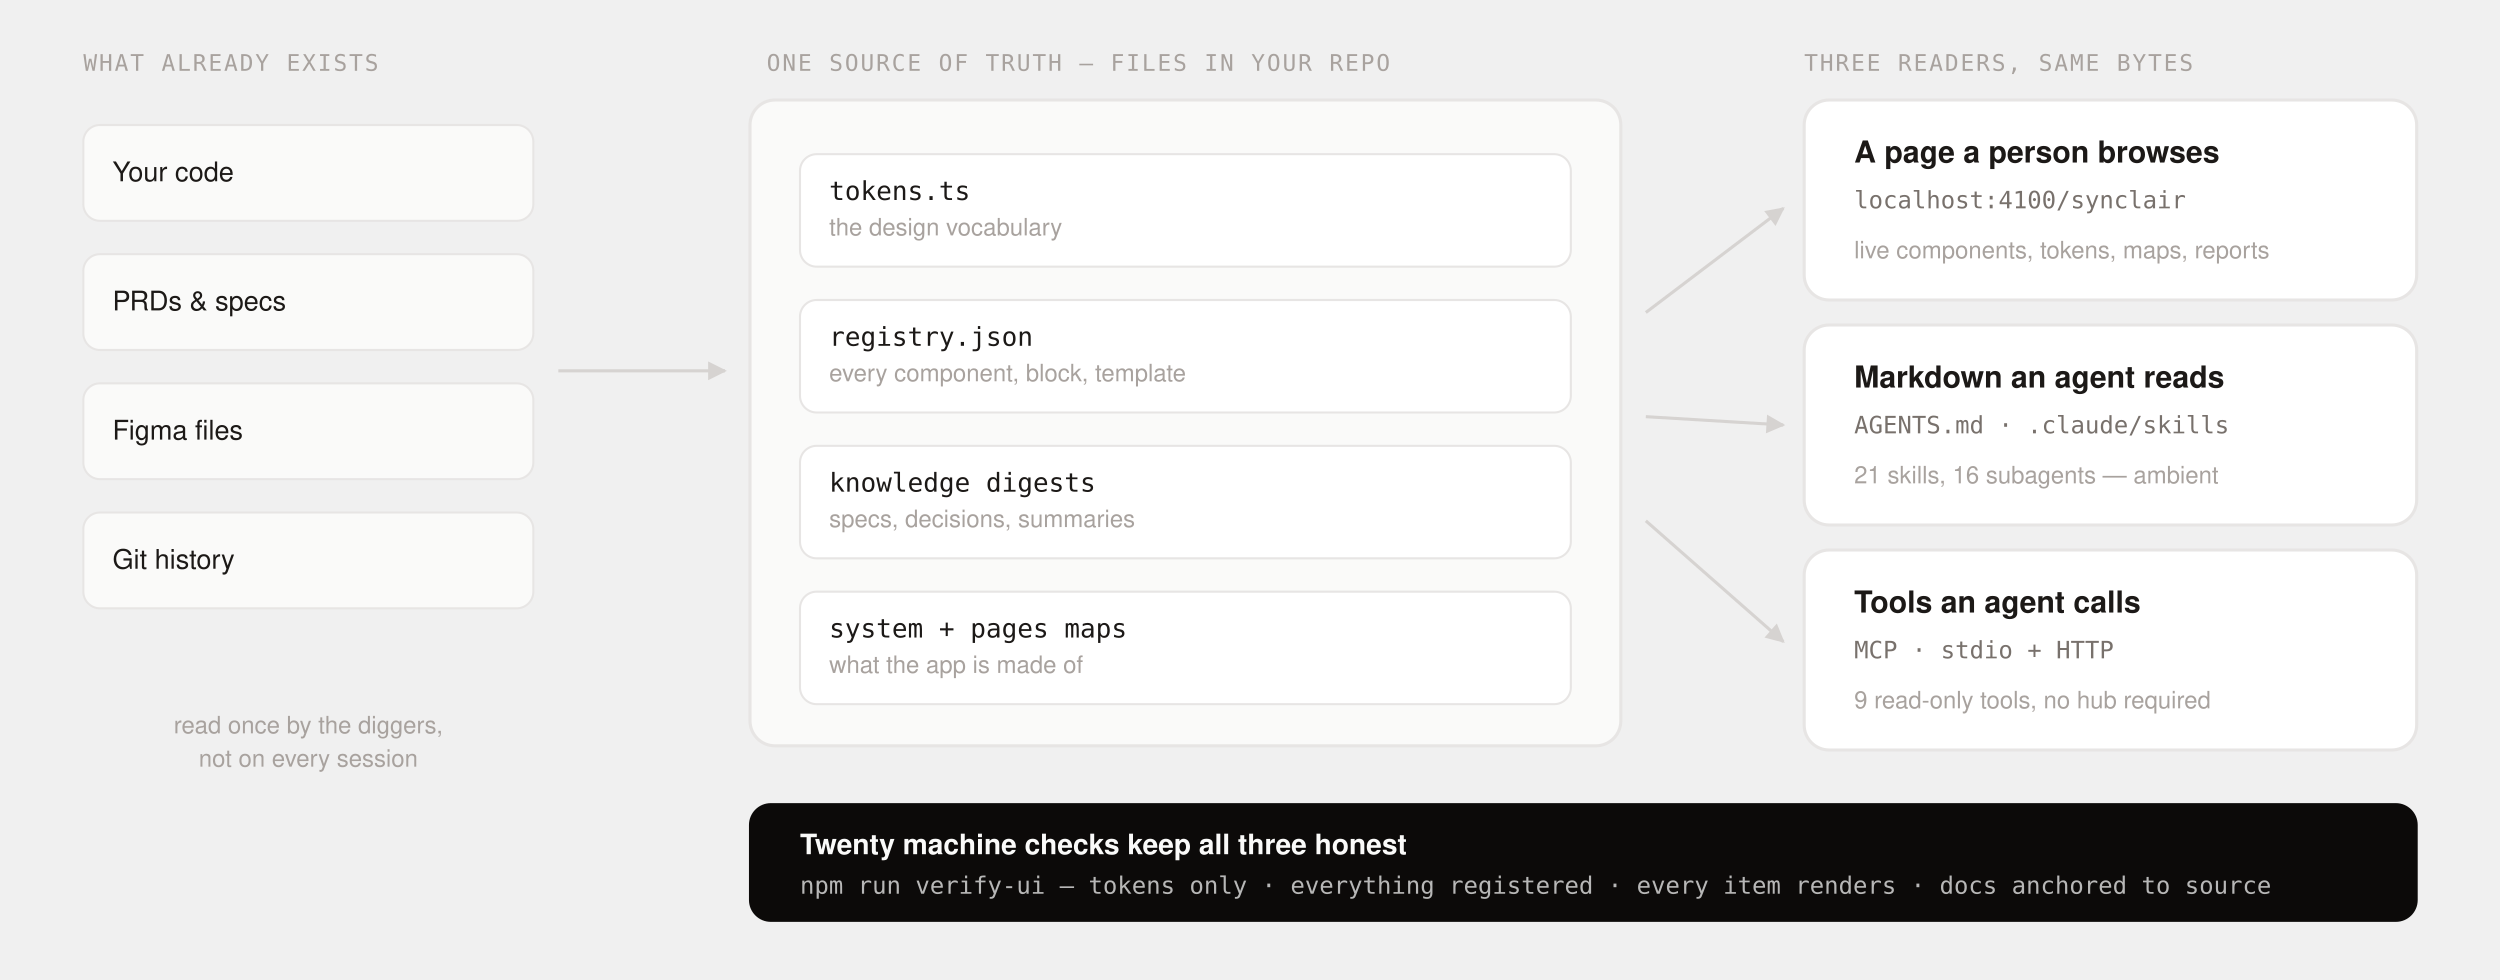
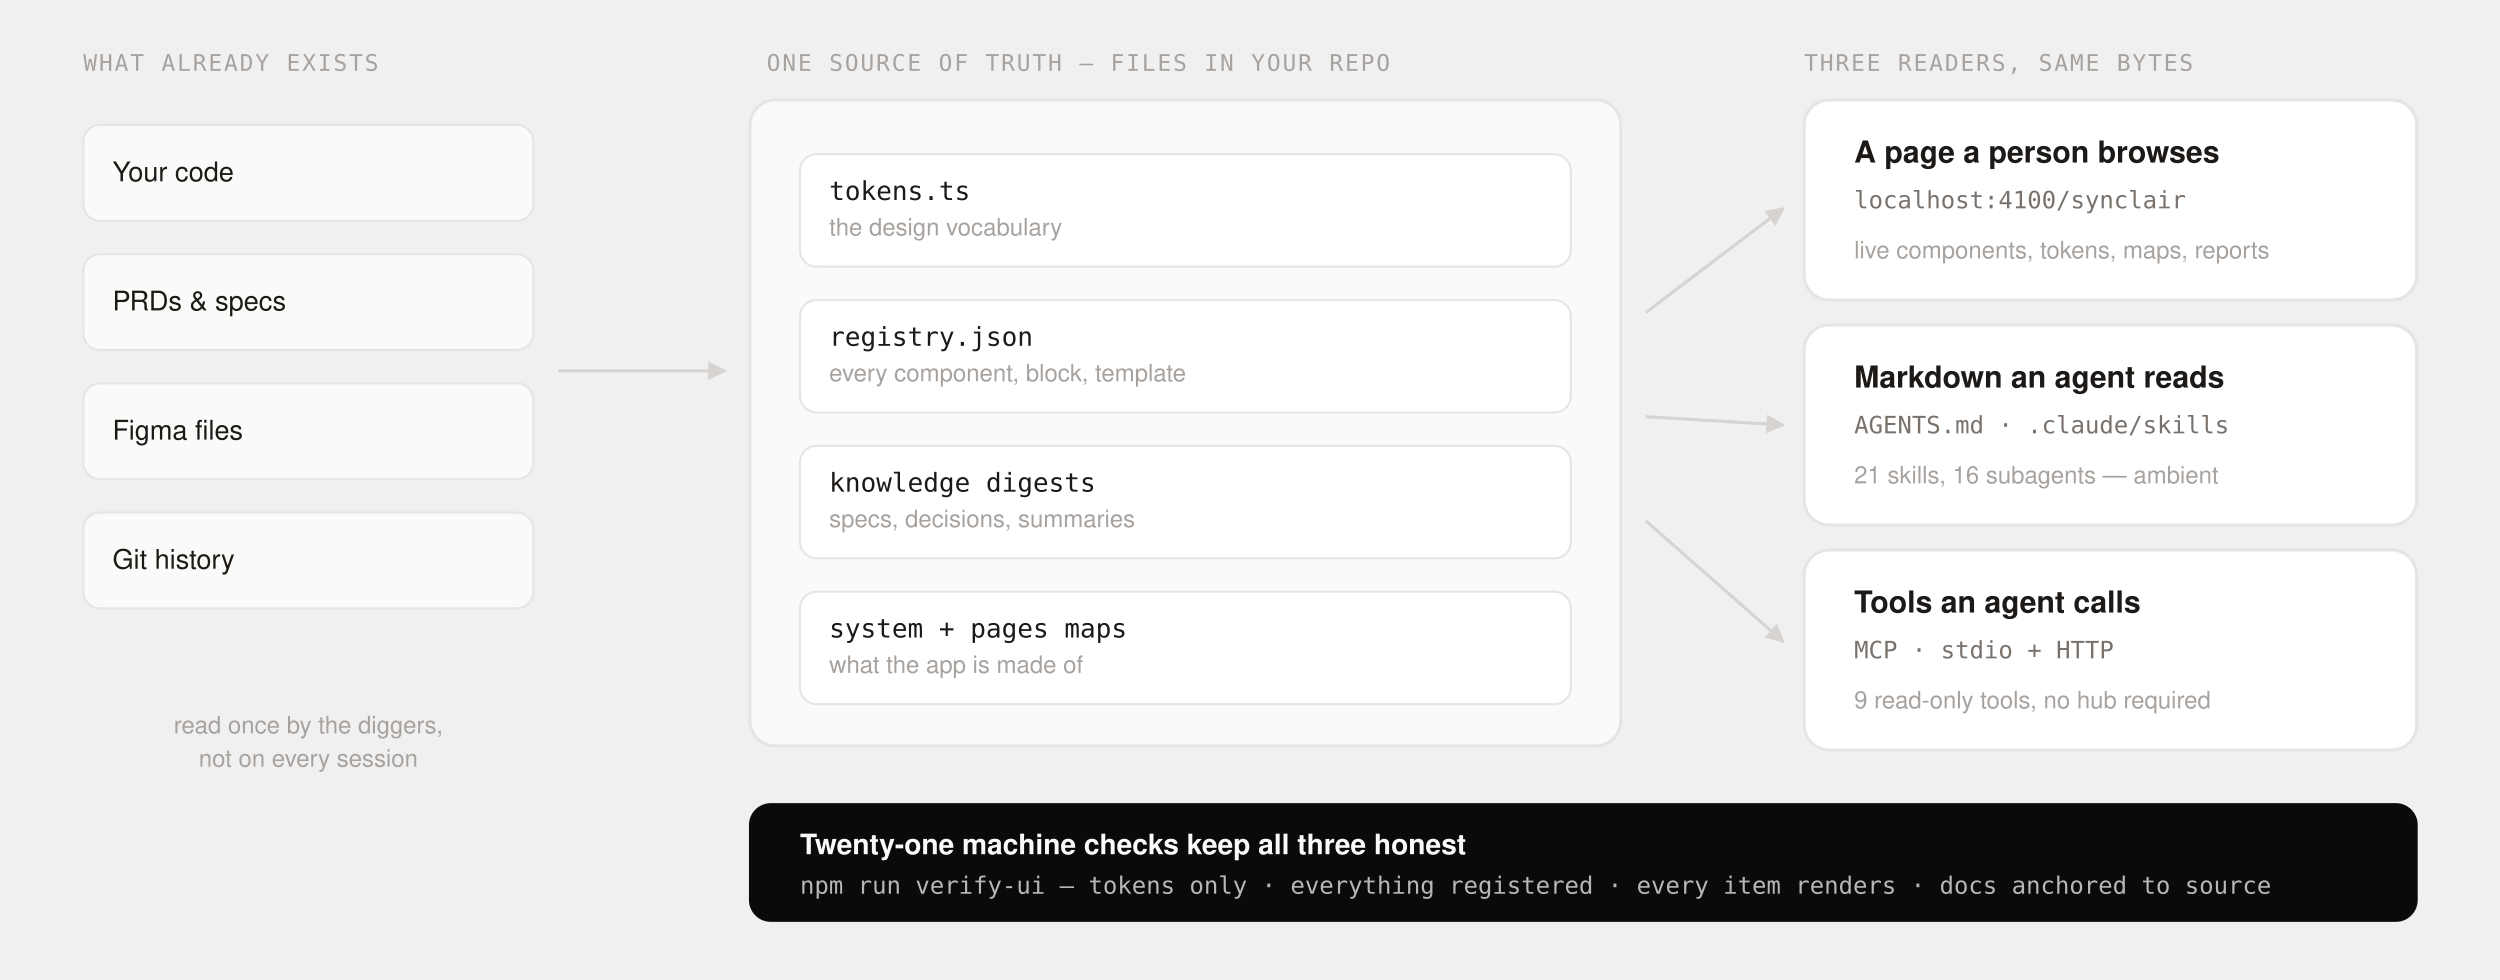
- <svg xmlns="http://www.w3.org/2000/svg" viewBox="0 0 1200 470" width="1200" height="470" role="img" aria-label="Diggers read your code, specs, Figma and git history once into one source of truth in your repo — tokens, registry, knowledge digests and maps — which is projected two ways: a hub page a person browses, and context an agent loads. Twenty machine checks keep all three honest.">
+ <svg xmlns="http://www.w3.org/2000/svg" viewBox="0 0 1200 470" width="1200" height="470" role="img" aria-label="Diggers read your code, specs, Figma and git history once into one source of truth in your repo — tokens, registry, knowledge digests and maps — which is projected two ways: a hub page a person browses, and context an agent loads. Twenty-one machine checks keep all three honest.">
  <defs>
    <marker id="head-l" viewBox="0 0 10 10" refX="9" refY="5" markerWidth="6" markerHeight="6" orient="auto-start-reverse">
      <path d="M 0 0 L 10 5 L 0 10 z" fill="#d6d3d1" />
    </marker>
  </defs>
  <text x="40" y="34" font-family="ui-monospace, SFMono-Regular, Menlo, Consolas, monospace" font-size="11" letter-spacing="0.08em" fill="#a8a29e">WHAT ALREADY EXISTS</text>
  <text x="368" y="34" font-family="ui-monospace, SFMono-Regular, Menlo, Consolas, monospace" font-size="11" letter-spacing="0.08em" fill="#a8a29e">ONE SOURCE OF TRUTH — FILES IN YOUR REPO</text>
  <text x="866" y="34" font-family="ui-monospace, SFMono-Regular, Menlo, Consolas, monospace" font-size="11" letter-spacing="0.08em" fill="#a8a29e">THREE READERS, SAME BYTES</text>
  <g>
    <rect x="40" y="60" width="216" height="46" rx="8" fill="#fafaf9" stroke="#e7e5e4" stroke-width="1" />
    <text x="54" y="87" font-family="ui-sans-serif, -apple-system, BlinkMacSystemFont, 'Segoe UI', Helvetica, Arial, sans-serif" font-size="13" font-weight="500" fill="#1c1917">Your code</text>
  </g>
  <g>
    <rect x="40" y="122" width="216" height="46" rx="8" fill="#fafaf9" stroke="#e7e5e4" stroke-width="1" />
    <text x="54" y="149" font-family="ui-sans-serif, -apple-system, BlinkMacSystemFont, 'Segoe UI', Helvetica, Arial, sans-serif" font-size="13" font-weight="500" fill="#1c1917">PRDs &amp; specs</text>
  </g>
  <g>
    <rect x="40" y="184" width="216" height="46" rx="8" fill="#fafaf9" stroke="#e7e5e4" stroke-width="1" />
    <text x="54" y="211" font-family="ui-sans-serif, -apple-system, BlinkMacSystemFont, 'Segoe UI', Helvetica, Arial, sans-serif" font-size="13" font-weight="500" fill="#1c1917">Figma files</text>
  </g>
  <g>
    <rect x="40" y="246" width="216" height="46" rx="8" fill="#fafaf9" stroke="#e7e5e4" stroke-width="1" />
    <text x="54" y="273" font-family="ui-sans-serif, -apple-system, BlinkMacSystemFont, 'Segoe UI', Helvetica, Arial, sans-serif" font-size="13" font-weight="500" fill="#1c1917">Git history</text>
  </g>
  <text x="148" y="352" text-anchor="middle" font-family="ui-sans-serif, -apple-system, BlinkMacSystemFont, 'Segoe UI', Helvetica, Arial, sans-serif" font-size="11.5" fill="#a8a29e">read once by the diggers,</text>
  <text x="148" y="368" text-anchor="middle" font-family="ui-sans-serif, -apple-system, BlinkMacSystemFont, 'Segoe UI', Helvetica, Arial, sans-serif" font-size="11.5" fill="#a8a29e">not on every session</text>
  <path d="M 268 178 L 348 178" stroke="#d6d3d1" stroke-width="1.5" fill="none" marker-end="url(#head-l)" />
  <rect x="360" y="48" width="418" height="310" rx="12" fill="#fafaf9" stroke="#e7e5e4" stroke-width="1.5" />
  <g>
    <rect x="384" y="74" width="370" height="54" rx="8" fill="#ffffff" stroke="#e7e5e4" stroke-width="1" />
    <text x="398" y="96" font-family="ui-monospace, SFMono-Regular, Menlo, Consolas, monospace" font-size="12.5" font-weight="500" fill="#1c1917">tokens.ts</text>
    <text x="398" y="113" font-family="ui-sans-serif, -apple-system, BlinkMacSystemFont, 'Segoe UI', Helvetica, Arial, sans-serif" font-size="11.5" fill="#a8a29e">the design vocabulary</text>
  </g>
  <g>
    <rect x="384" y="144" width="370" height="54" rx="8" fill="#ffffff" stroke="#e7e5e4" stroke-width="1" />
    <text x="398" y="166" font-family="ui-monospace, SFMono-Regular, Menlo, Consolas, monospace" font-size="12.5" font-weight="500" fill="#1c1917">registry.json</text>
    <text x="398" y="183" font-family="ui-sans-serif, -apple-system, BlinkMacSystemFont, 'Segoe UI', Helvetica, Arial, sans-serif" font-size="11.5" fill="#a8a29e">every component, block, template</text>
  </g>
  <g>
    <rect x="384" y="214" width="370" height="54" rx="8" fill="#ffffff" stroke="#e7e5e4" stroke-width="1" />
    <text x="398" y="236" font-family="ui-monospace, SFMono-Regular, Menlo, Consolas, monospace" font-size="12.5" font-weight="500" fill="#1c1917">knowledge digests</text>
    <text x="398" y="253" font-family="ui-sans-serif, -apple-system, BlinkMacSystemFont, 'Segoe UI', Helvetica, Arial, sans-serif" font-size="11.5" fill="#a8a29e">specs, decisions, summaries</text>
  </g>
  <g>
    <rect x="384" y="284" width="370" height="54" rx="8" fill="#ffffff" stroke="#e7e5e4" stroke-width="1" />
    <text x="398" y="306" font-family="ui-monospace, SFMono-Regular, Menlo, Consolas, monospace" font-size="12.5" font-weight="500" fill="#1c1917">system + pages maps</text>
    <text x="398" y="323" font-family="ui-sans-serif, -apple-system, BlinkMacSystemFont, 'Segoe UI', Helvetica, Arial, sans-serif" font-size="11.5" fill="#a8a29e">what the app is made of</text>
  </g>
  <path d="M 790 150 L 856 100" stroke="#d6d3d1" stroke-width="1.5" fill="none" marker-end="url(#head-l)" />
  <path d="M 790 200 L 856 204" stroke="#d6d3d1" stroke-width="1.5" fill="none" marker-end="url(#head-l)" />
  <path d="M 790 250 L 856 308" stroke="#d6d3d1" stroke-width="1.5" fill="none" marker-end="url(#head-l)" />
  <rect x="866" y="48" width="294" height="96" rx="12" fill="#ffffff" stroke="#e7e5e4" stroke-width="1.5" />
  <text x="890" y="78" font-family="ui-sans-serif, -apple-system, BlinkMacSystemFont, 'Segoe UI', Helvetica, Arial, sans-serif" font-size="14.5" font-weight="600" fill="#1c1917">A page a person browses</text>
  <text x="890" y="100" font-family="ui-monospace, SFMono-Regular, Menlo, Consolas, monospace" font-size="11.5" fill="#78716c">localhost:4100/synclair</text>
  <text x="890" y="124" font-family="ui-sans-serif, -apple-system, BlinkMacSystemFont, 'Segoe UI', Helvetica, Arial, sans-serif" font-size="11.5" fill="#a8a29e">live components, tokens, maps, reports</text>
  <rect x="866" y="156" width="294" height="96" rx="12" fill="#ffffff" stroke="#e7e5e4" stroke-width="1.5" />
  <text x="890" y="186" font-family="ui-sans-serif, -apple-system, BlinkMacSystemFont, 'Segoe UI', Helvetica, Arial, sans-serif" font-size="14.5" font-weight="600" fill="#1c1917">Markdown an agent reads</text>
  <text x="890" y="208" font-family="ui-monospace, SFMono-Regular, Menlo, Consolas, monospace" font-size="11.5" fill="#78716c">AGENTS.md · .claude/skills</text>
  <text x="890" y="232" font-family="ui-sans-serif, -apple-system, BlinkMacSystemFont, 'Segoe UI', Helvetica, Arial, sans-serif" font-size="11.5" fill="#a8a29e">21 skills, 16 subagents — ambient</text>
  <rect x="866" y="264" width="294" height="96" rx="12" fill="#ffffff" stroke="#e7e5e4" stroke-width="1.5" />
  <text x="890" y="294" font-family="ui-sans-serif, -apple-system, BlinkMacSystemFont, 'Segoe UI', Helvetica, Arial, sans-serif" font-size="14.5" font-weight="600" fill="#1c1917">Tools an agent calls</text>
  <text x="890" y="316" font-family="ui-monospace, SFMono-Regular, Menlo, Consolas, monospace" font-size="11.5" fill="#78716c">MCP · stdio + HTTP</text>
  <text x="890" y="340" font-family="ui-sans-serif, -apple-system, BlinkMacSystemFont, 'Segoe UI', Helvetica, Arial, sans-serif" font-size="11.5" fill="#a8a29e">9 read-only tools, no hub required</text>
  <rect x="360" y="386" width="800" height="56" rx="10" fill="#0c0a09" stroke="#0c0a09" />
-   <text x="384" y="410" font-family="ui-sans-serif, -apple-system, BlinkMacSystemFont, 'Segoe UI', Helvetica, Arial, sans-serif" font-size="13.5" font-weight="600" fill="#fafaf9">Twenty machine checks keep all three honest</text>
+   <text x="384" y="410" font-family="ui-sans-serif, -apple-system, BlinkMacSystemFont, 'Segoe UI', Helvetica, Arial, sans-serif" font-size="13.5" font-weight="600" fill="#fafaf9">Twenty-one machine checks keep all three honest</text>
  <text x="384" y="429" font-family="ui-monospace, SFMono-Regular, Menlo, Consolas, monospace" font-size="11.5" fill="#fafaf9" opacity="0.72">npm run verify-ui — tokens only · everything registered · every item renders · docs anchored to source</text>
</svg>
